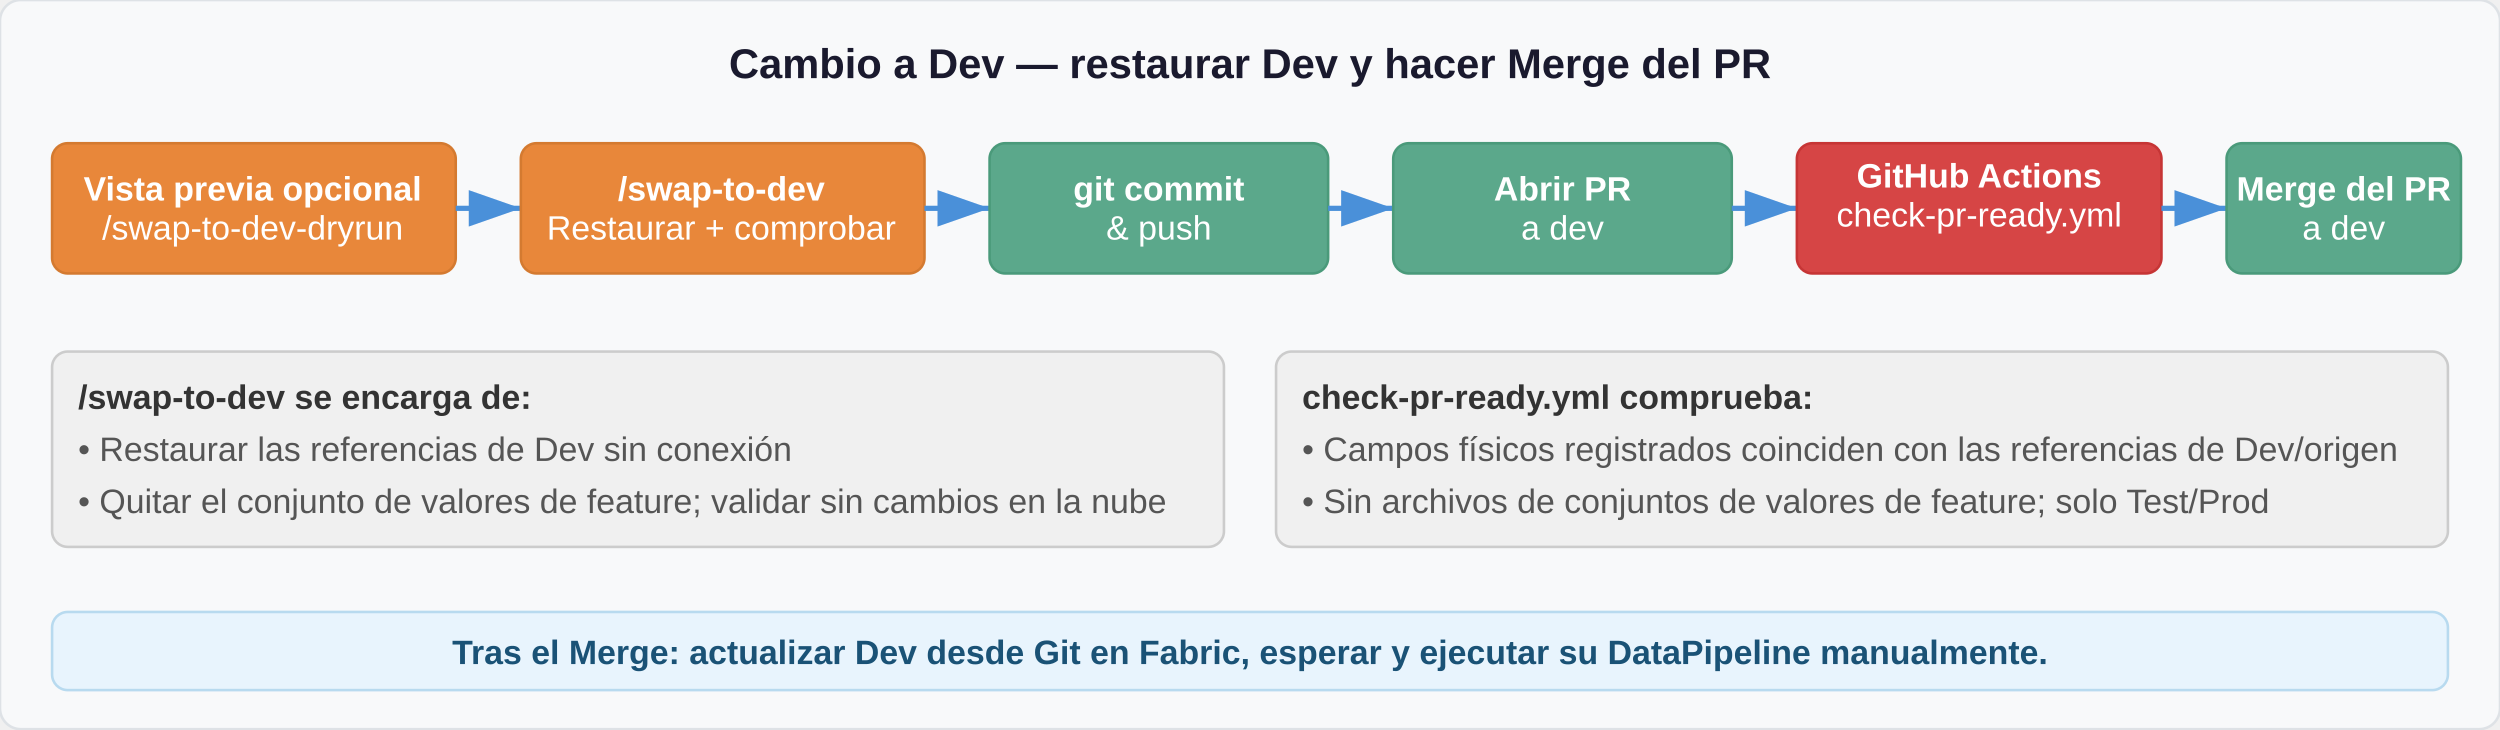
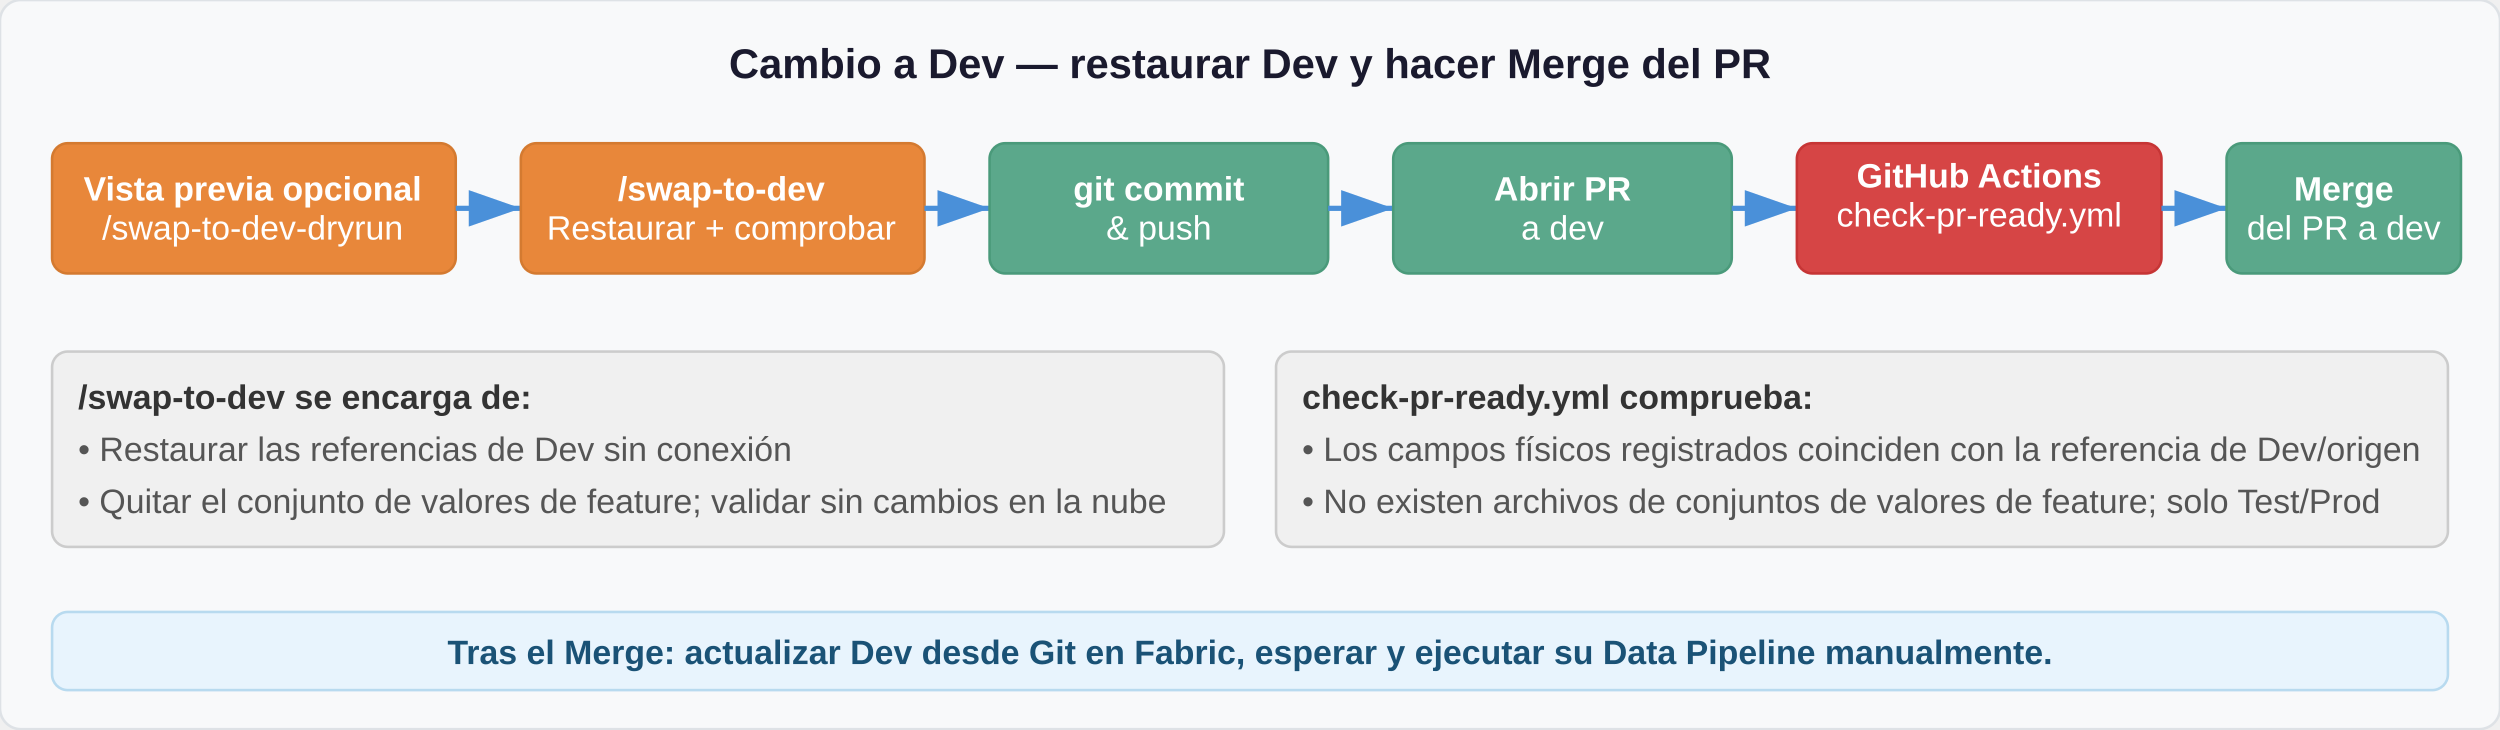
<svg xmlns="http://www.w3.org/2000/svg" viewBox="0 0 960 280" font-family="Segoe UI, Arial, sans-serif" font-size="13">
  <defs>
    <marker id="arrow2" markerWidth="10" markerHeight="7" refX="10" refY="3.5" orient="auto">
      <polygon points="0 0, 10 3.5, 0 7" fill="#4A90D9" />
    </marker>
  </defs>
  <rect width="960" height="280" rx="8" fill="#f8f9fa" stroke="#dee2e6" />
  <text x="480" y="30" text-anchor="middle" font-size="16" font-weight="bold" fill="#1a1a2e">Cambio a Dev — restaurar Dev y hacer Merge del PR</text>
  <rect x="20" y="55" width="155" height="50" rx="6" fill="#E8873A" stroke="#d47a30" />
  <text x="97" y="77" text-anchor="middle" fill="white" font-weight="bold">Vista previa opcional</text>
  <text x="97" y="92" text-anchor="middle" fill="white">/swap-to-dev-dryrun</text>
  <line x1="175" y1="80" x2="200" y2="80" stroke="#4A90D9" stroke-width="2" marker-end="url(#arrow2)" />
  <rect x="200" y="55" width="155" height="50" rx="6" fill="#E8873A" stroke="#d47a30" />
  <text x="277" y="77" text-anchor="middle" fill="white" font-weight="bold">/swap-to-dev</text>
  <text x="277" y="92" text-anchor="middle" fill="white">Restaurar + comprobar</text>
  <line x1="355" y1="80" x2="380" y2="80" stroke="#4A90D9" stroke-width="2" marker-end="url(#arrow2)" />
  <rect x="380" y="55" width="130" height="50" rx="6" fill="#5BA88B" stroke="#4a9a7a" />
  <text x="445" y="77" text-anchor="middle" fill="white" font-weight="bold">git commit</text>
  <text x="445" y="92" text-anchor="middle" fill="white">&amp; push</text>
  <line x1="510" y1="80" x2="535" y2="80" stroke="#4A90D9" stroke-width="2" marker-end="url(#arrow2)" />
  <rect x="535" y="55" width="130" height="50" rx="6" fill="#5BA88B" stroke="#4a9a7a" />
  <text x="600" y="77" text-anchor="middle" fill="white" font-weight="bold">Abrir PR</text>
  <text x="600" y="92" text-anchor="middle" fill="white">a dev</text>
  <line x1="665" y1="80" x2="690" y2="80" stroke="#4A90D9" stroke-width="2" marker-end="url(#arrow2)" />
  <rect x="690" y="55" width="140" height="50" rx="6" fill="#D64545" stroke="#c63535" />
  <text x="760" y="72" text-anchor="middle" fill="white" font-weight="bold">GitHub Actions</text>
  <text x="760" y="87" text-anchor="middle" fill="white">check-pr-ready.yml</text>
  <line x1="830" y1="80" x2="855" y2="80" stroke="#4A90D9" stroke-width="2" marker-end="url(#arrow2)" />
  <rect x="855" y="55" width="90" height="50" rx="6" fill="#5BA88B" stroke="#4a9a7a" />
-   <text x="900" y="77" text-anchor="middle" fill="white" font-weight="bold">Merge del PR</text>
-   <text x="900" y="92" text-anchor="middle" fill="white">a dev</text>
+   <text x="900" y="77" text-anchor="middle" fill="white" font-weight="bold">Merge</text>
+   <text x="900" y="92" text-anchor="middle" fill="white">del PR a dev</text>
  <rect x="20" y="135" width="450" height="75" rx="6" fill="#f0f0f0" stroke="#ccc" />
  <text x="30" y="157" font-weight="bold" fill="#333">/swap-to-dev se encarga de:</text>
  <text x="30" y="177" fill="#555">• Restaurar las referencias de Dev sin conexión</text>
  <text x="30" y="197" fill="#555">• Quitar el conjunto de valores de feature; validar sin cambios en la nube</text>
  <rect x="490" y="135" width="450" height="75" rx="6" fill="#f0f0f0" stroke="#ccc" />
  <text x="500" y="157" font-weight="bold" fill="#333">check-pr-ready.yml comprueba:</text>
-   <text x="500" y="177" fill="#555">• Campos físicos registrados coinciden con las referencias de Dev/origen</text>
-   <text x="500" y="197" fill="#555">• Sin archivos de conjuntos de valores de feature; solo Test/Prod</text>
+   <text x="500" y="177" fill="#555">• Los campos físicos registrados coinciden con la referencia de Dev/origen</text>
+   <text x="500" y="197" fill="#555">• No existen archivos de conjuntos de valores de feature; solo Test/Prod</text>
  <rect x="20" y="235" width="920" height="30" rx="6" fill="#e8f4fd" stroke="#b8daef" />
-   <text x="480" y="255" text-anchor="middle" fill="#1a5276" font-weight="bold">Tras el Merge: actualizar Dev desde Git en Fabric, esperar y ejecutar su DataPipeline manualmente.</text>
+   <text x="480" y="255" text-anchor="middle" fill="#1a5276" font-weight="bold">Tras el Merge: actualizar Dev desde Git en Fabric, esperar y ejecutar su Data Pipeline manualmente.</text>
</svg>
